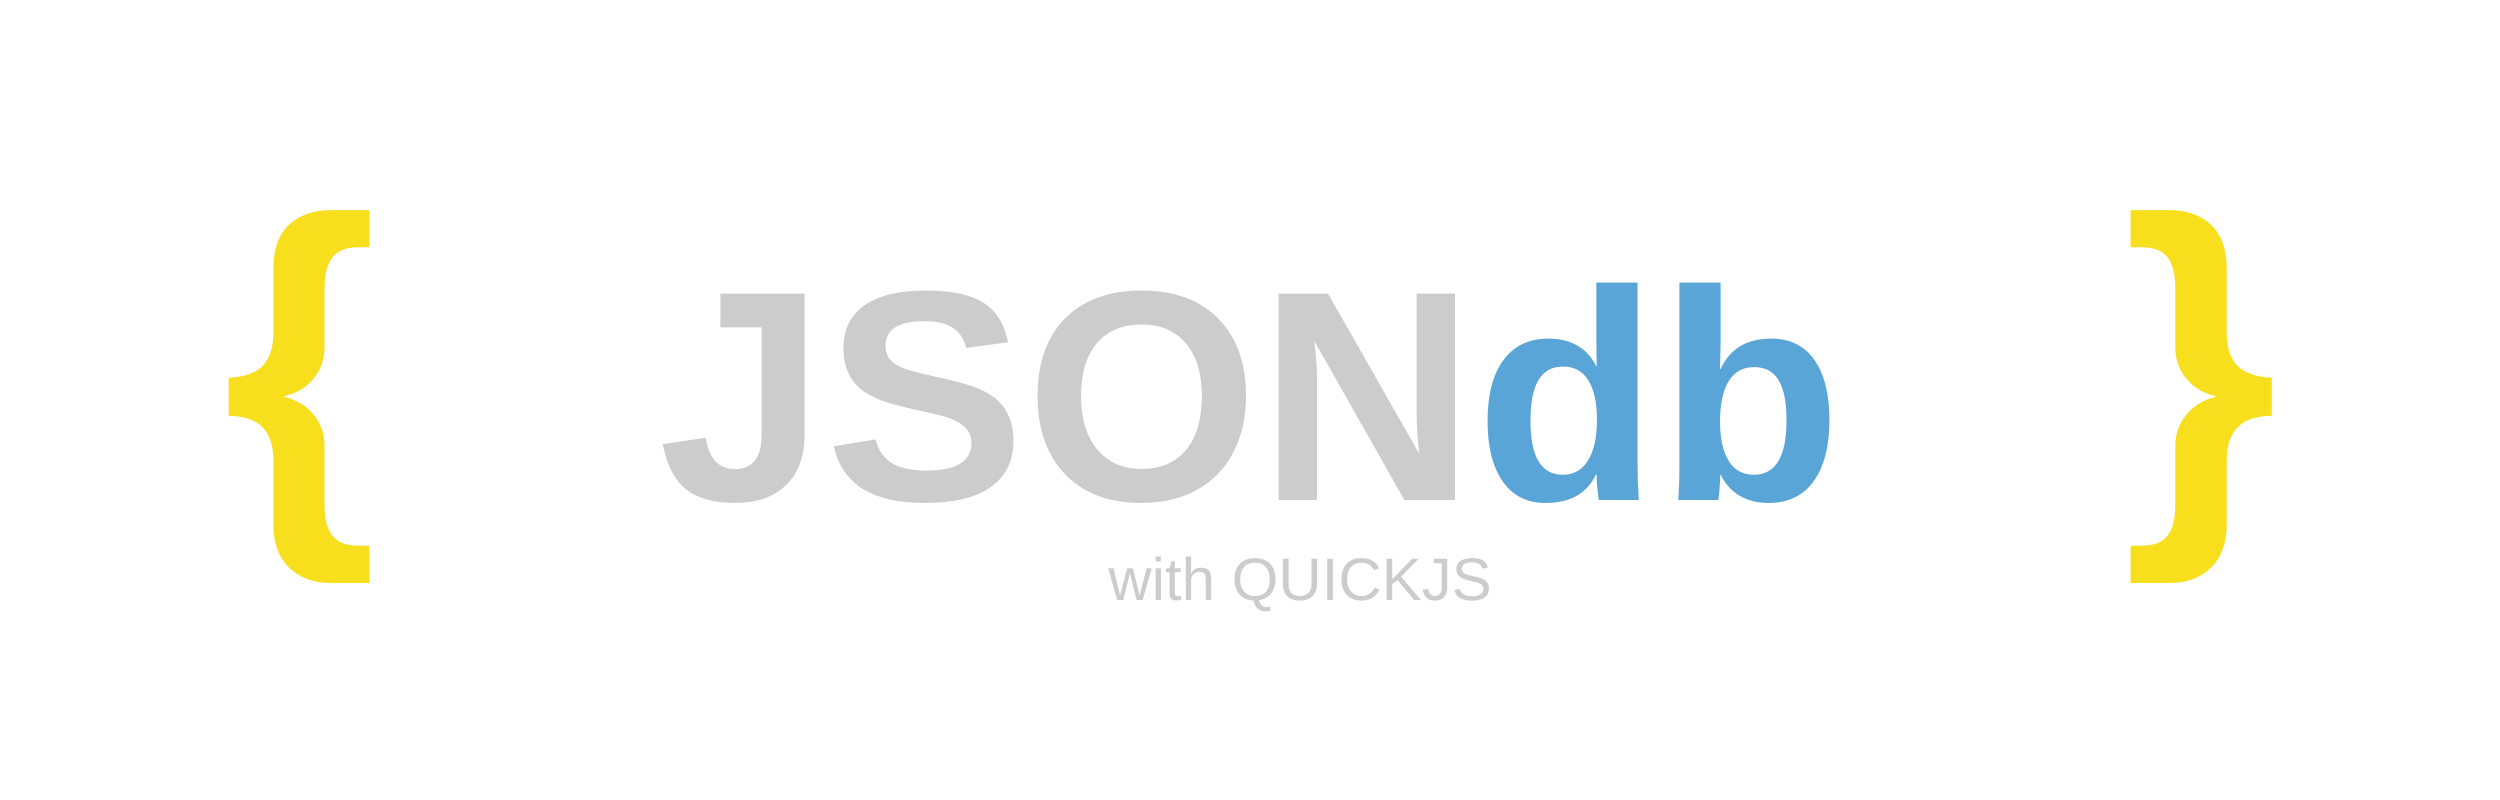
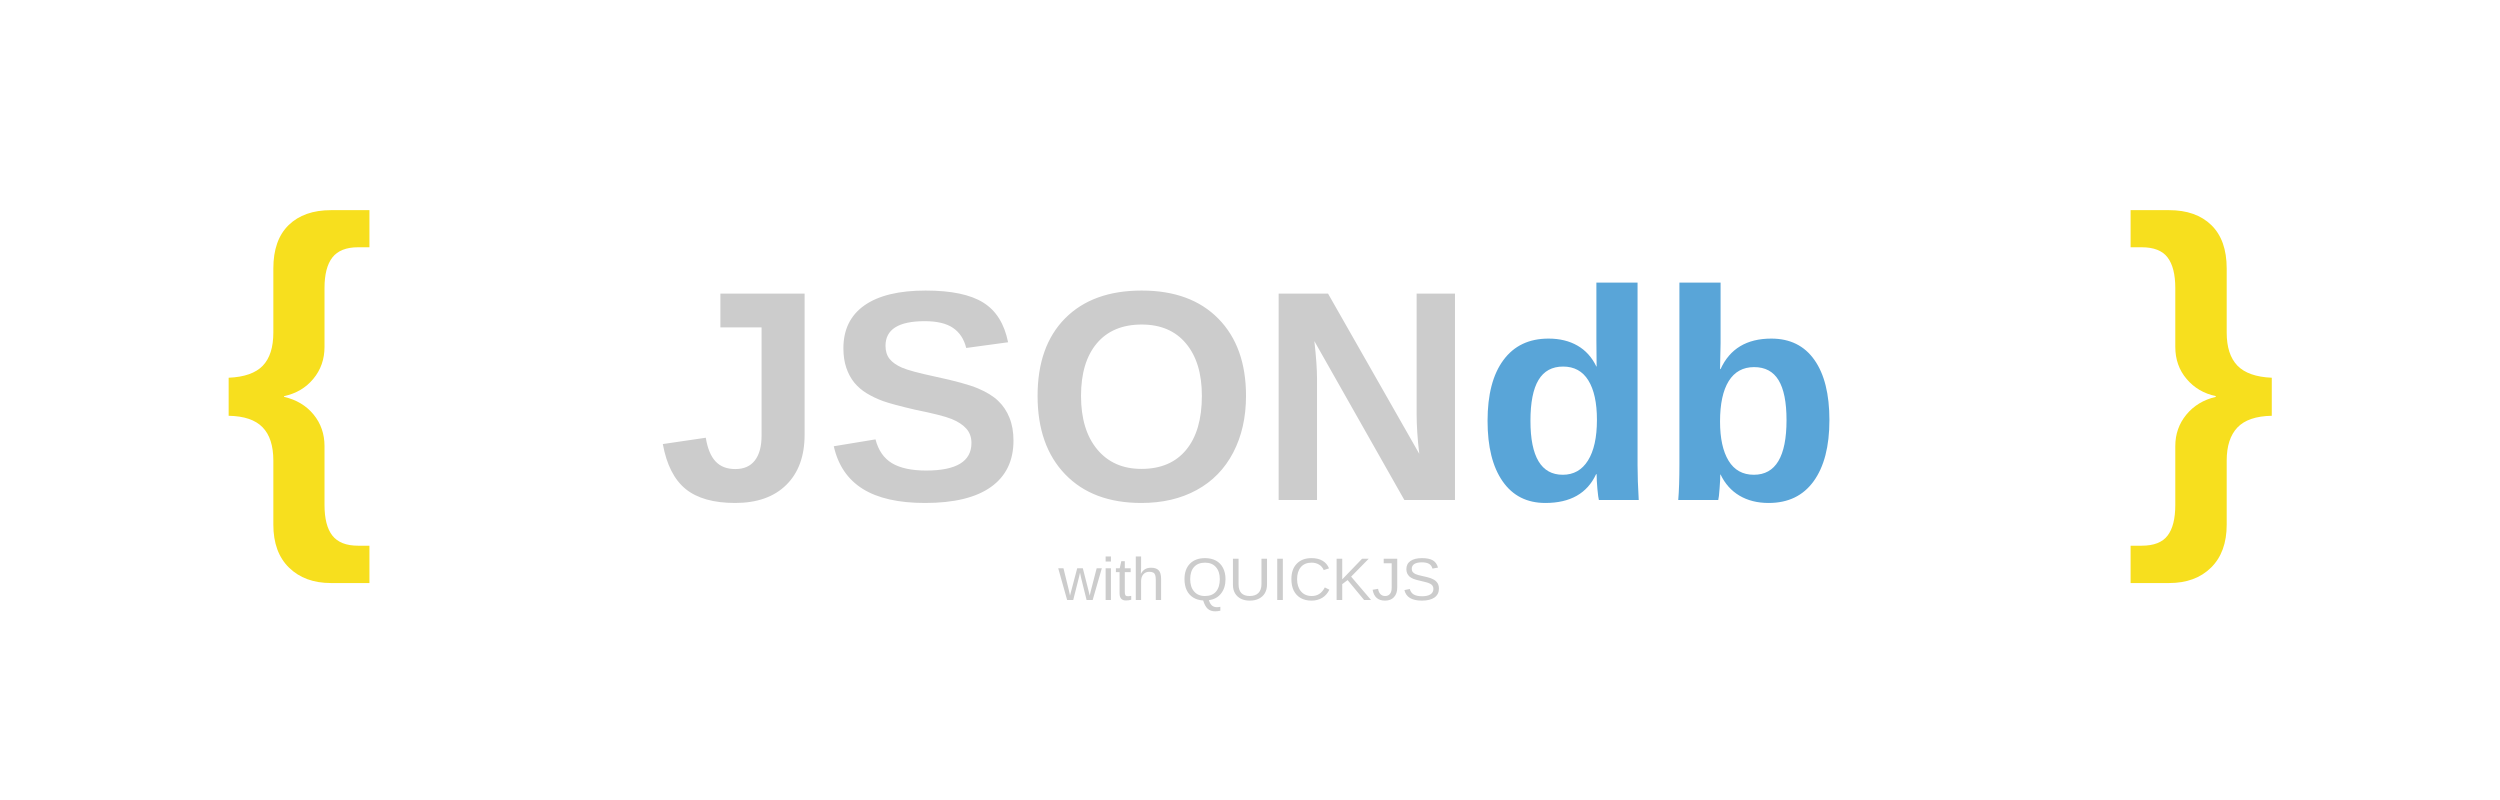
<svg xmlns="http://www.w3.org/2000/svg" width="500" height="160" viewBox="0 0 500 160" version="1.1">
  <rect width="500" height="160" fill="none" />
  <text x="250" y="100" font-family="Arial, sans-serif" font-size="60" font-weight="bold" text-anchor="middle" fill="#CCCCCC">JSON<tspan fill="#59A5D8">db</tspan>
  </text>
  <text x="60" y="100" font-family="Arial, sans-serif" font-size="80" font-weight="bold" text-anchor="middle" fill="#F7DF1E">{</text>
  <text x="440" y="100" font-family="Arial, sans-serif" font-size="80" font-weight="bold" text-anchor="middle" fill="#F7DF1E">}</text>
  <g font-family="Arial, sans-serif" font-size="12" font-weight="300" fill="#CCCCCC">
-     <text x="260" y="120" text-anchor="middle">with QUICKJS</text>
+     <text x="250" y="120" text-anchor="middle">with QUICKJS</text>
  </g>
</svg>
